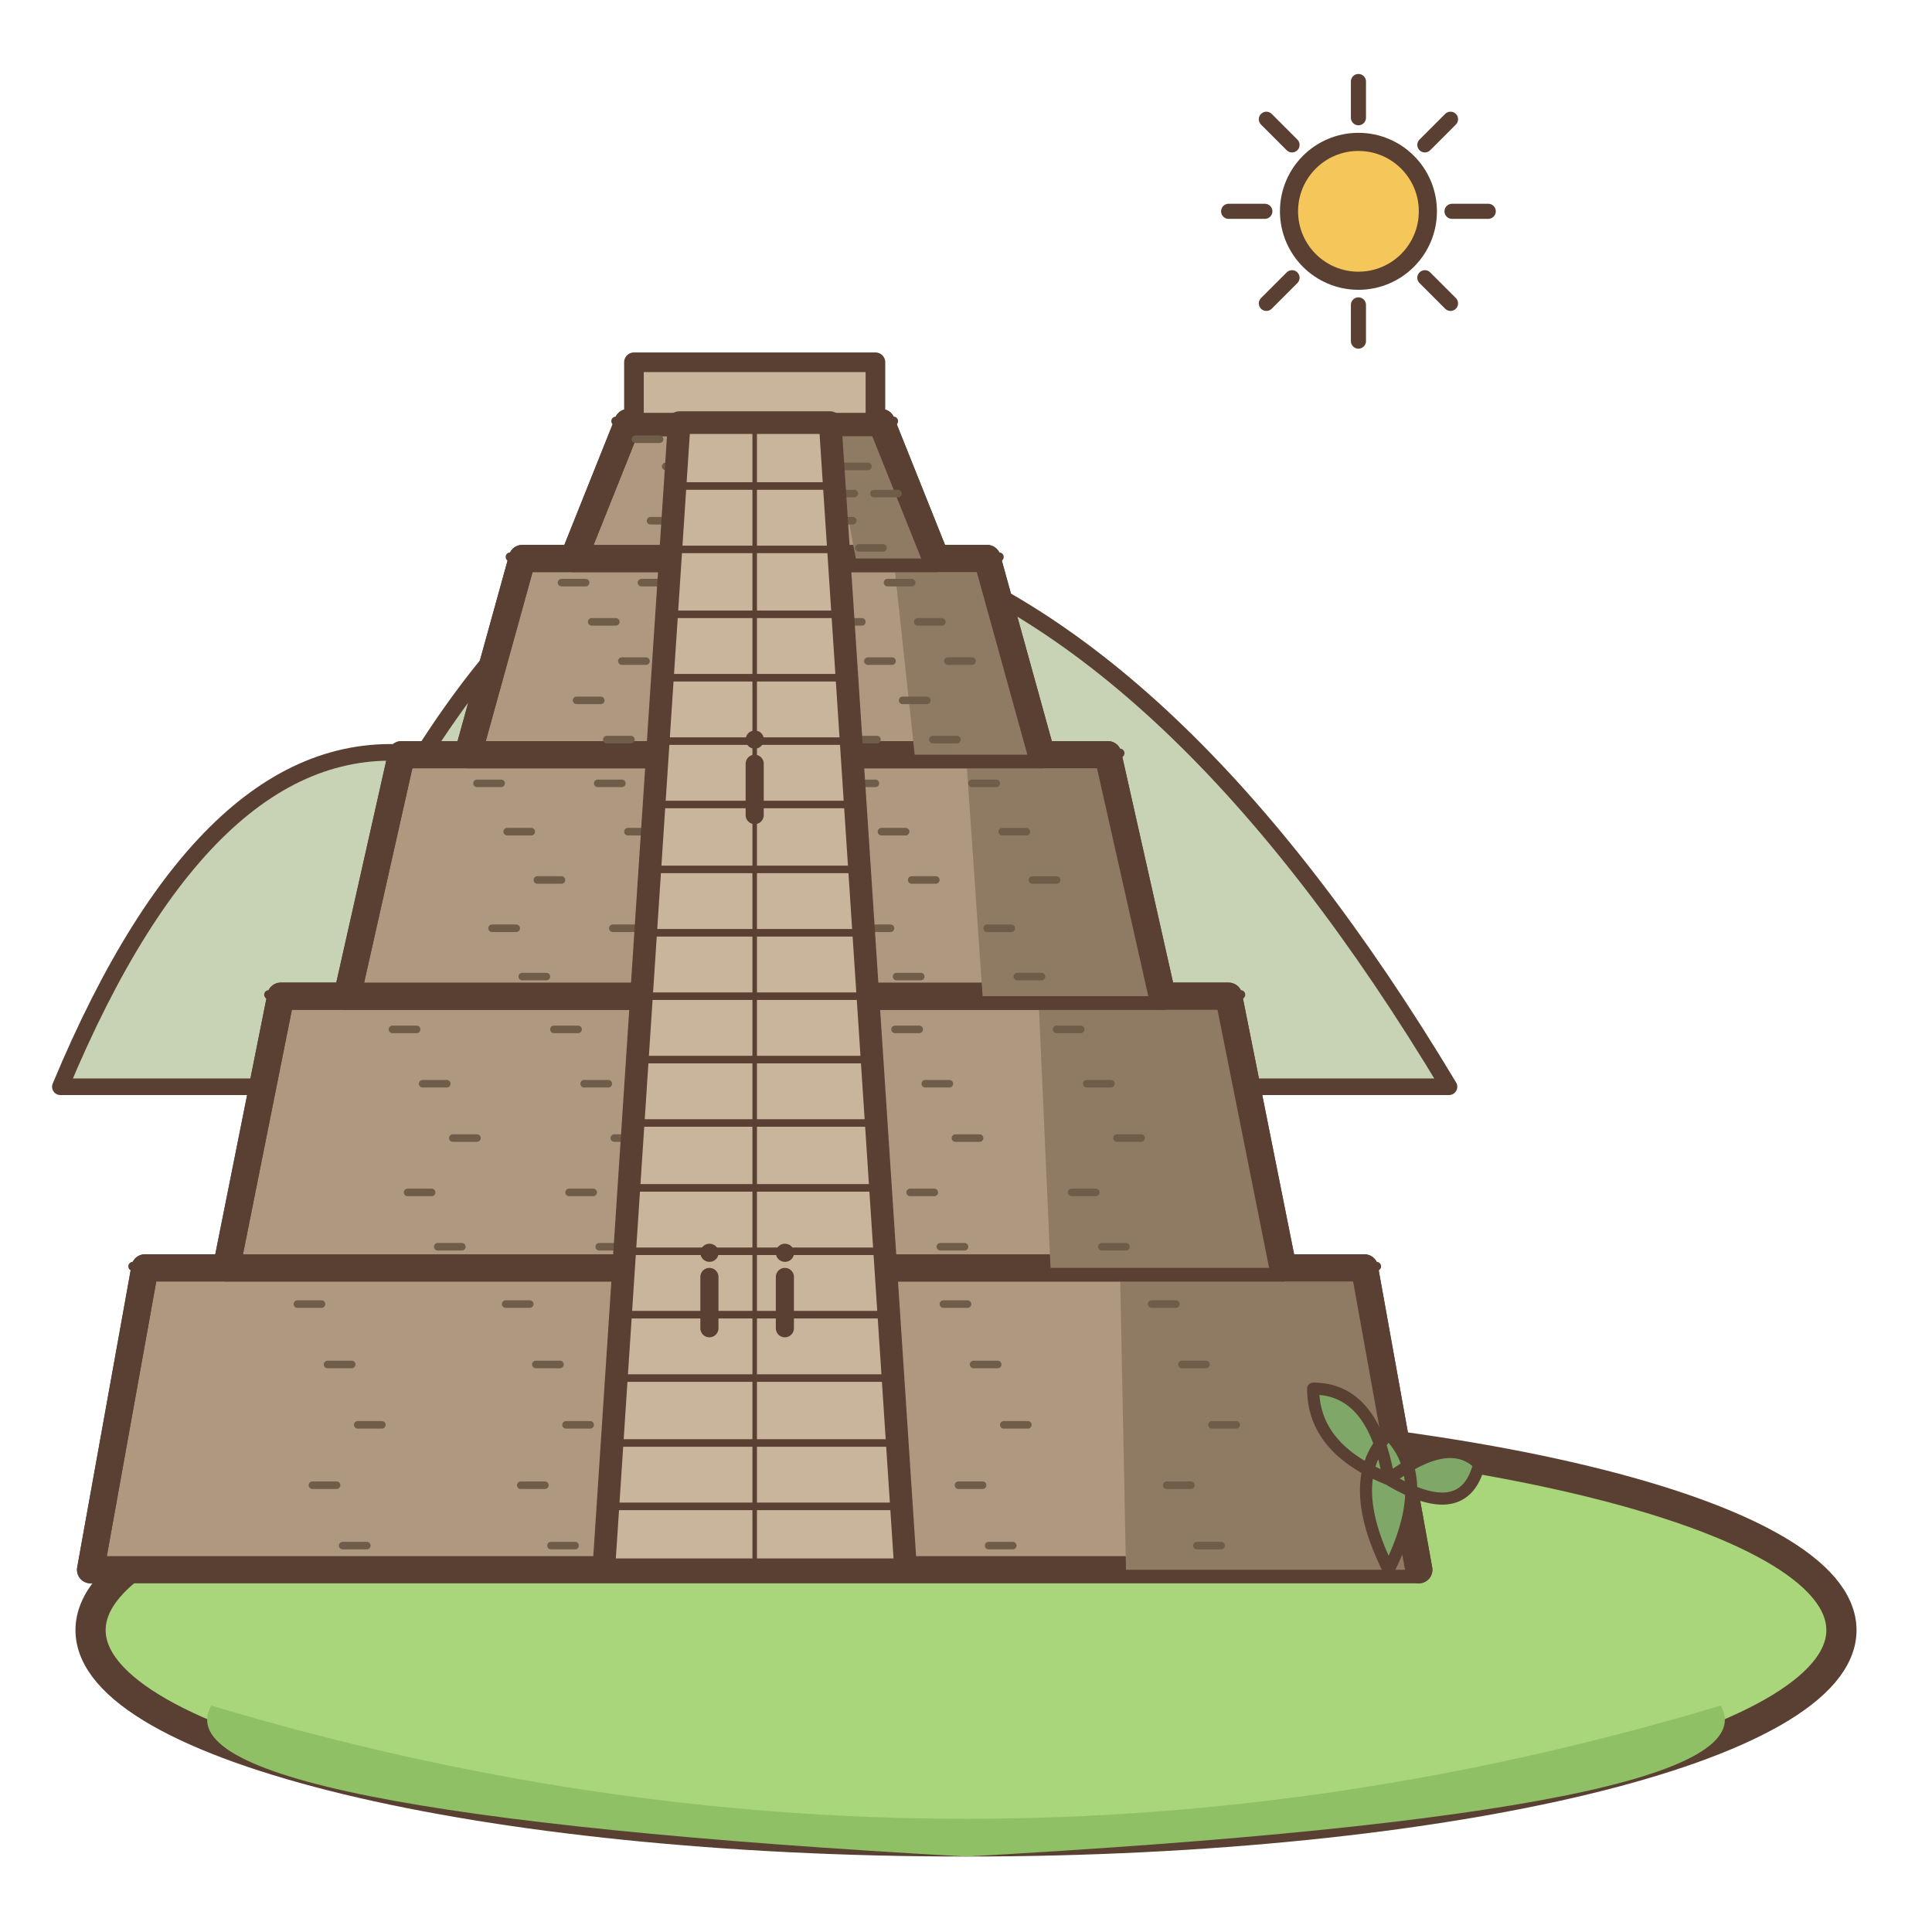
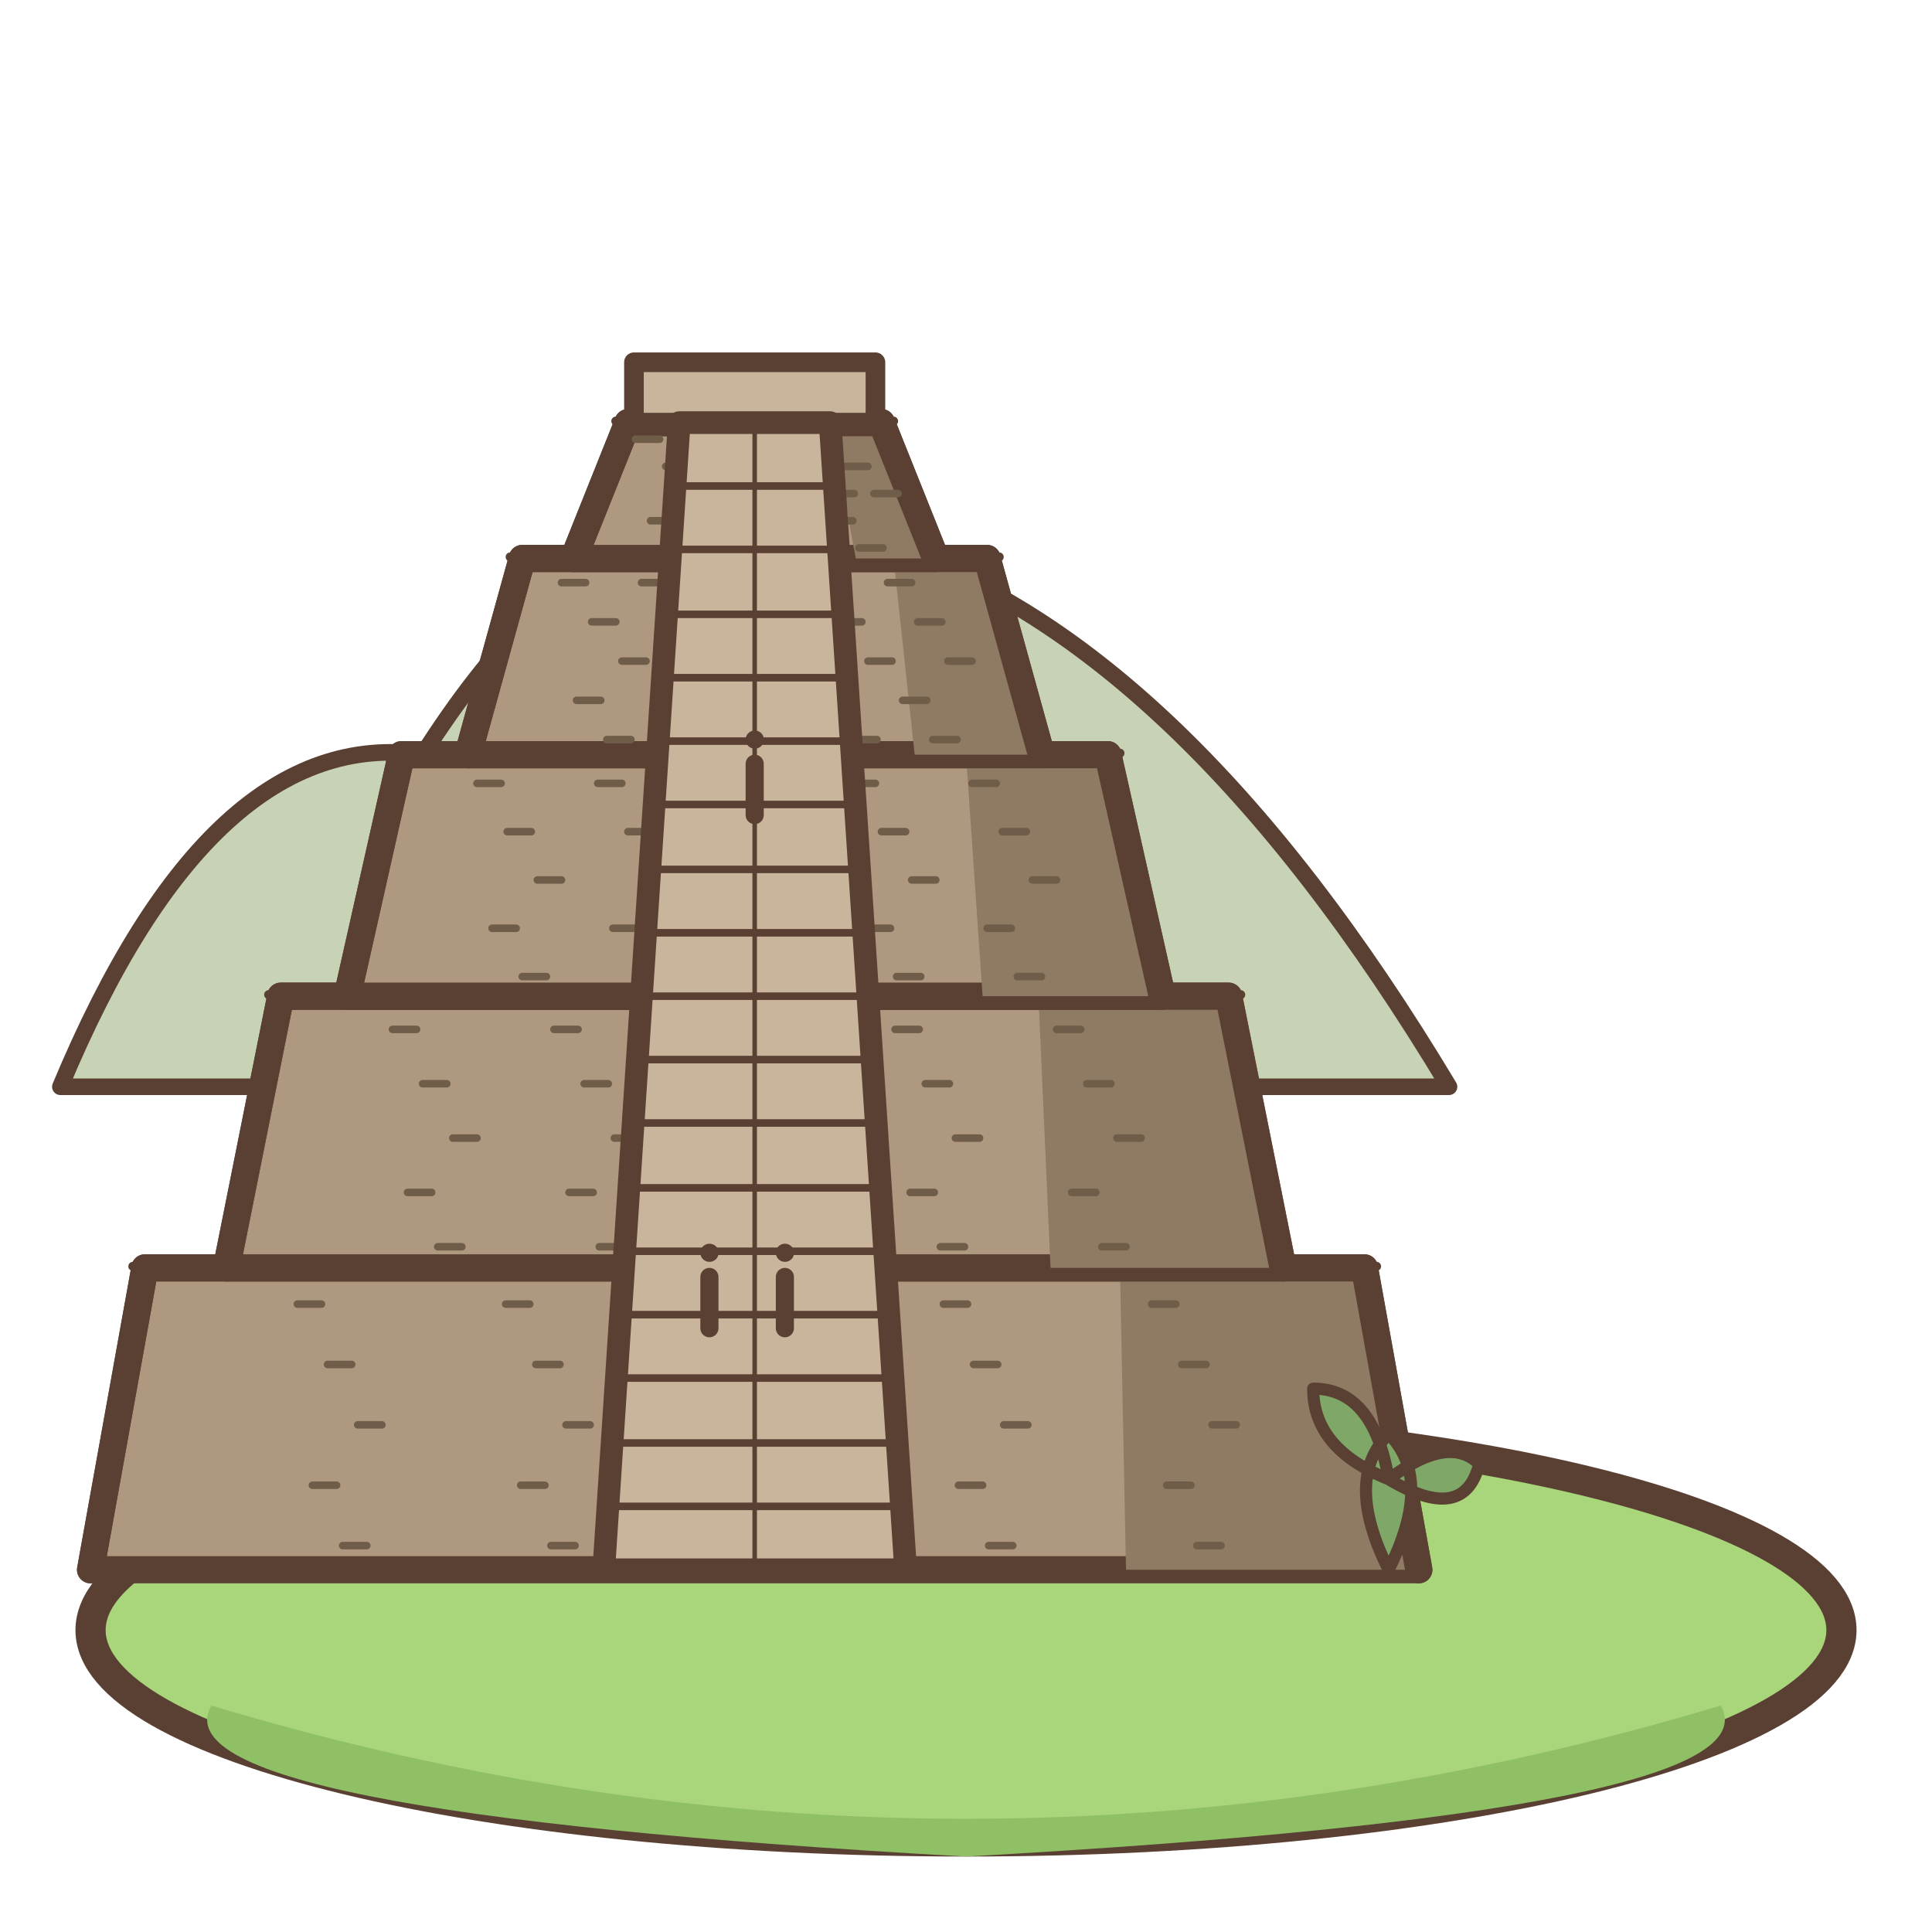
<svg xmlns="http://www.w3.org/2000/svg" width="72" height="72" viewBox="0 0 128 128">
  <g stroke="#5A4033" stroke-width="2" stroke-linecap="round" stroke-linejoin="round">
    <ellipse cx="64" cy="108" rx="58" ry="14" fill="#A9D57B" />
    <path d="M14 113Q64 128 114 113Q118 120 64 123Q10 120 14 113z" fill="#8FC066" stroke="none" />
    <path d="M4 72Q14 48 28 50Q42 28 58 36Q78 42 96 72z" fill="#C8D2B4" stroke-width="1.1" />
-     <path d="M96.2 14L98.6 14M94.4 18.4L96.1 20.1M90 20.2L90 22.6M85.6 18.4L83.9 20.1M83.8 14L81.4 14M85.6 9.6L83.9 7.9M90 7.8L90 5.4M94.4 9.6L96.1 7.9" fill="none" stroke-width="1" />
-     <circle cx="90" cy="14" r="4.6" fill="#F5C65A" stroke-width="1.2" />
    <path d="M6 104 9.6 84 90.4 84 94 104z" fill="#AF9880" stroke-width="1.8" />
    <path d="M74.6 104 74.2 84 90.4 84 94 104z" fill="#8F7A63" stroke="none" />
    <path d="M6 104L9.6 84H90.4L94 104" fill="none" stroke-width="1.8" />
    <path d="M8.8 83.9h82.4" fill="none" stroke-width="0.6" />
    <path d="M15 84 18.6 66 81.4 66 85 84z" fill="#AF9880" stroke-width="1.8" />
    <path d="M69.6 84 68.8 66 81.4 66 85 84z" fill="#8F7A63" stroke="none" />
    <path d="M15 84L18.6 66H81.4L85 84" fill="none" stroke-width="1.8" />
    <path d="M17.8 65.9h64.4" fill="none" stroke-width="0.6" />
    <path d="M23 66 26.6 50 73.4 50 77 66z" fill="#AF9880" stroke-width="1.8" />
    <path d="M65.1 66 64 50 73.4 50 77 66z" fill="#8F7A63" stroke="none" />
    <path d="M23 66L26.6 50H73.4L77 66" fill="none" stroke-width="1.8" />
    <path d="M25.8 49.9h48.4" fill="none" stroke-width="0.6" />
    <path d="M31 50 34.6 37 65.4 37 69 50z" fill="#AF9880" stroke-width="1.8" />
    <path d="M60.6 50 59.2 37 65.4 37 69 50z" fill="#8F7A63" stroke="none" />
    <path d="M31 50L34.6 37H65.4L69 50" fill="none" stroke-width="1.8" />
    <path d="M33.8 36.9h32.4" fill="none" stroke-width="0.6" />
    <path d="M38 37 41.6 28 58.4 28 62 37z" fill="#AF9880" stroke-width="1.8" />
    <path d="M56.7 37 55 28 58.4 28 62 37z" fill="#8F7A63" stroke="none" />
    <path d="M38 37L41.6 28H58.4L62 37" fill="none" stroke-width="1.8" />
    <path d="M40.8 27.9h18.4" fill="none" stroke-width="0.6" />
    <path d="M19.7 86.4h1.6M33.5 86.4h1.6M62.5 86.4h1.6M76.3 86.4h1.6M21.7 90.4h1.6M35.5 90.4h1.6M64.5 90.4h1.6M78.3 90.4h1.6M23.7 94.4h1.6M37.5 94.4h1.6M66.5 94.4h1.6M80.3 94.4h1.6M20.7 98.4h1.6M34.5 98.4h1.6M63.5 98.4h1.6M77.3 98.4h1.6M22.7 102.4h1.6M36.5 102.4h1.6M65.5 102.4h1.6M79.3 102.4h1.6M26 68.2h1.6M36.7 68.2h1.6M59.3 68.2h1.6M70 68.2h1.6M28 71.8h1.6M38.7 71.8h1.6M61.3 71.8h1.6M72 71.8h1.6M30 75.4h1.6M40.7 75.4h1.6M63.3 75.4h1.6M74 75.4h1.6M27 79h1.6M37.7 79h1.6M60.3 79h1.6M71 79h1.6M29 82.6h1.6M39.7 82.6h1.6M62.3 82.6h1.6M73 82.6h1.6M31.6 51.9h1.6M39.6 51.9h1.6M56.4 51.9h1.6M64.4 51.9h1.6M33.6 55.1h1.6M41.6 55.1h1.6M58.4 55.1h1.6M66.4 55.1h1.6M35.6 58.3h1.6M43.6 58.3h1.6M60.4 58.3h1.6M68.4 58.3h1.6M32.6 61.5h1.6M40.6 61.5h1.6M57.4 61.5h1.6M65.4 61.5h1.6M34.6 64.7h1.6M42.6 64.7h1.6M59.4 64.7h1.6M67.4 64.7h1.6M37.2 38.6h1.6M42.5 38.6h1.6M53.5 38.6h1.6M58.8 38.6h1.6M39.2 41.2h1.6M44.5 41.2h1.6M55.5 41.2h1.6M60.8 41.2h1.6M41.2 43.8h1.6M46.5 43.8h1.6M57.5 43.8h1.6M62.8 43.8h1.6M38.2 46.4h1.6M43.5 46.4h1.6M54.5 46.4h1.6M59.8 46.4h1.6M40.2 49h1.6M45.5 49h1.6M56.5 49h1.6M61.8 49h1.6M42.1 29.1h1.6M45 29.1h1.6M51 29.1h1.6M53.9 29.1h1.6M44.1 30.9h1.6M47 30.9h1.6M53 30.9h1.6M55.9 30.9h1.6M46.1 32.7h1.6M49 32.7h1.6M55 32.7h1.6M57.9 32.7h1.6M43.1 34.5h1.6M46 34.5h1.6M52 34.5h1.6M54.9 34.5h1.6M45.1 36.3h1.6M48 36.3h1.6M54 36.3h1.6M56.9 36.3h1.6" fill="none" stroke-width="0.5" stroke="#6F5D49" />
    <rect x="42" y="24" width="16" height="4" fill="#C9B59B" stroke-width="1.3" />
    <path d="M45 28 55 28 60 104 40 104z" fill="#C9B59B" stroke-width="1.5" />
    <path d="M44.7 32.2h10.6M44.4 36.4h11.1M44.2 40.7h11.7M43.9 44.9h12.2M43.6 49.1h12.8M43.3 53.3h13.3M43.1 57.6h13.9M42.8 61.8h14.4M42.5 66h15M42.2 70.2h15.6M41.9 74.4h16.1M41.7 78.7h16.7M41.4 82.9h17.2M41.1 87.1h17.8M40.8 91.3h18.3M40.6 95.6h18.9M40.3 99.8h19.4" fill="none" stroke-width="0.5" />
    <path d="M50 28V104" fill="none" stroke-width="0.3" />
    <path d="M50 54v-3.4M50 49h.01M47 88v-3.4M47 83h.01M52 88v-3.4M52 83h.01" fill="none" stroke-width="1.2" />
    <path d="M92 104q-3-6 0-9q3 3 0 9zM92 98q-5-2-5-6q4 0 5 6zM92 98q4-3 6-1q-1 4-6 1z" fill="#7FA868" stroke-width="0.8" />
  </g>
</svg>
